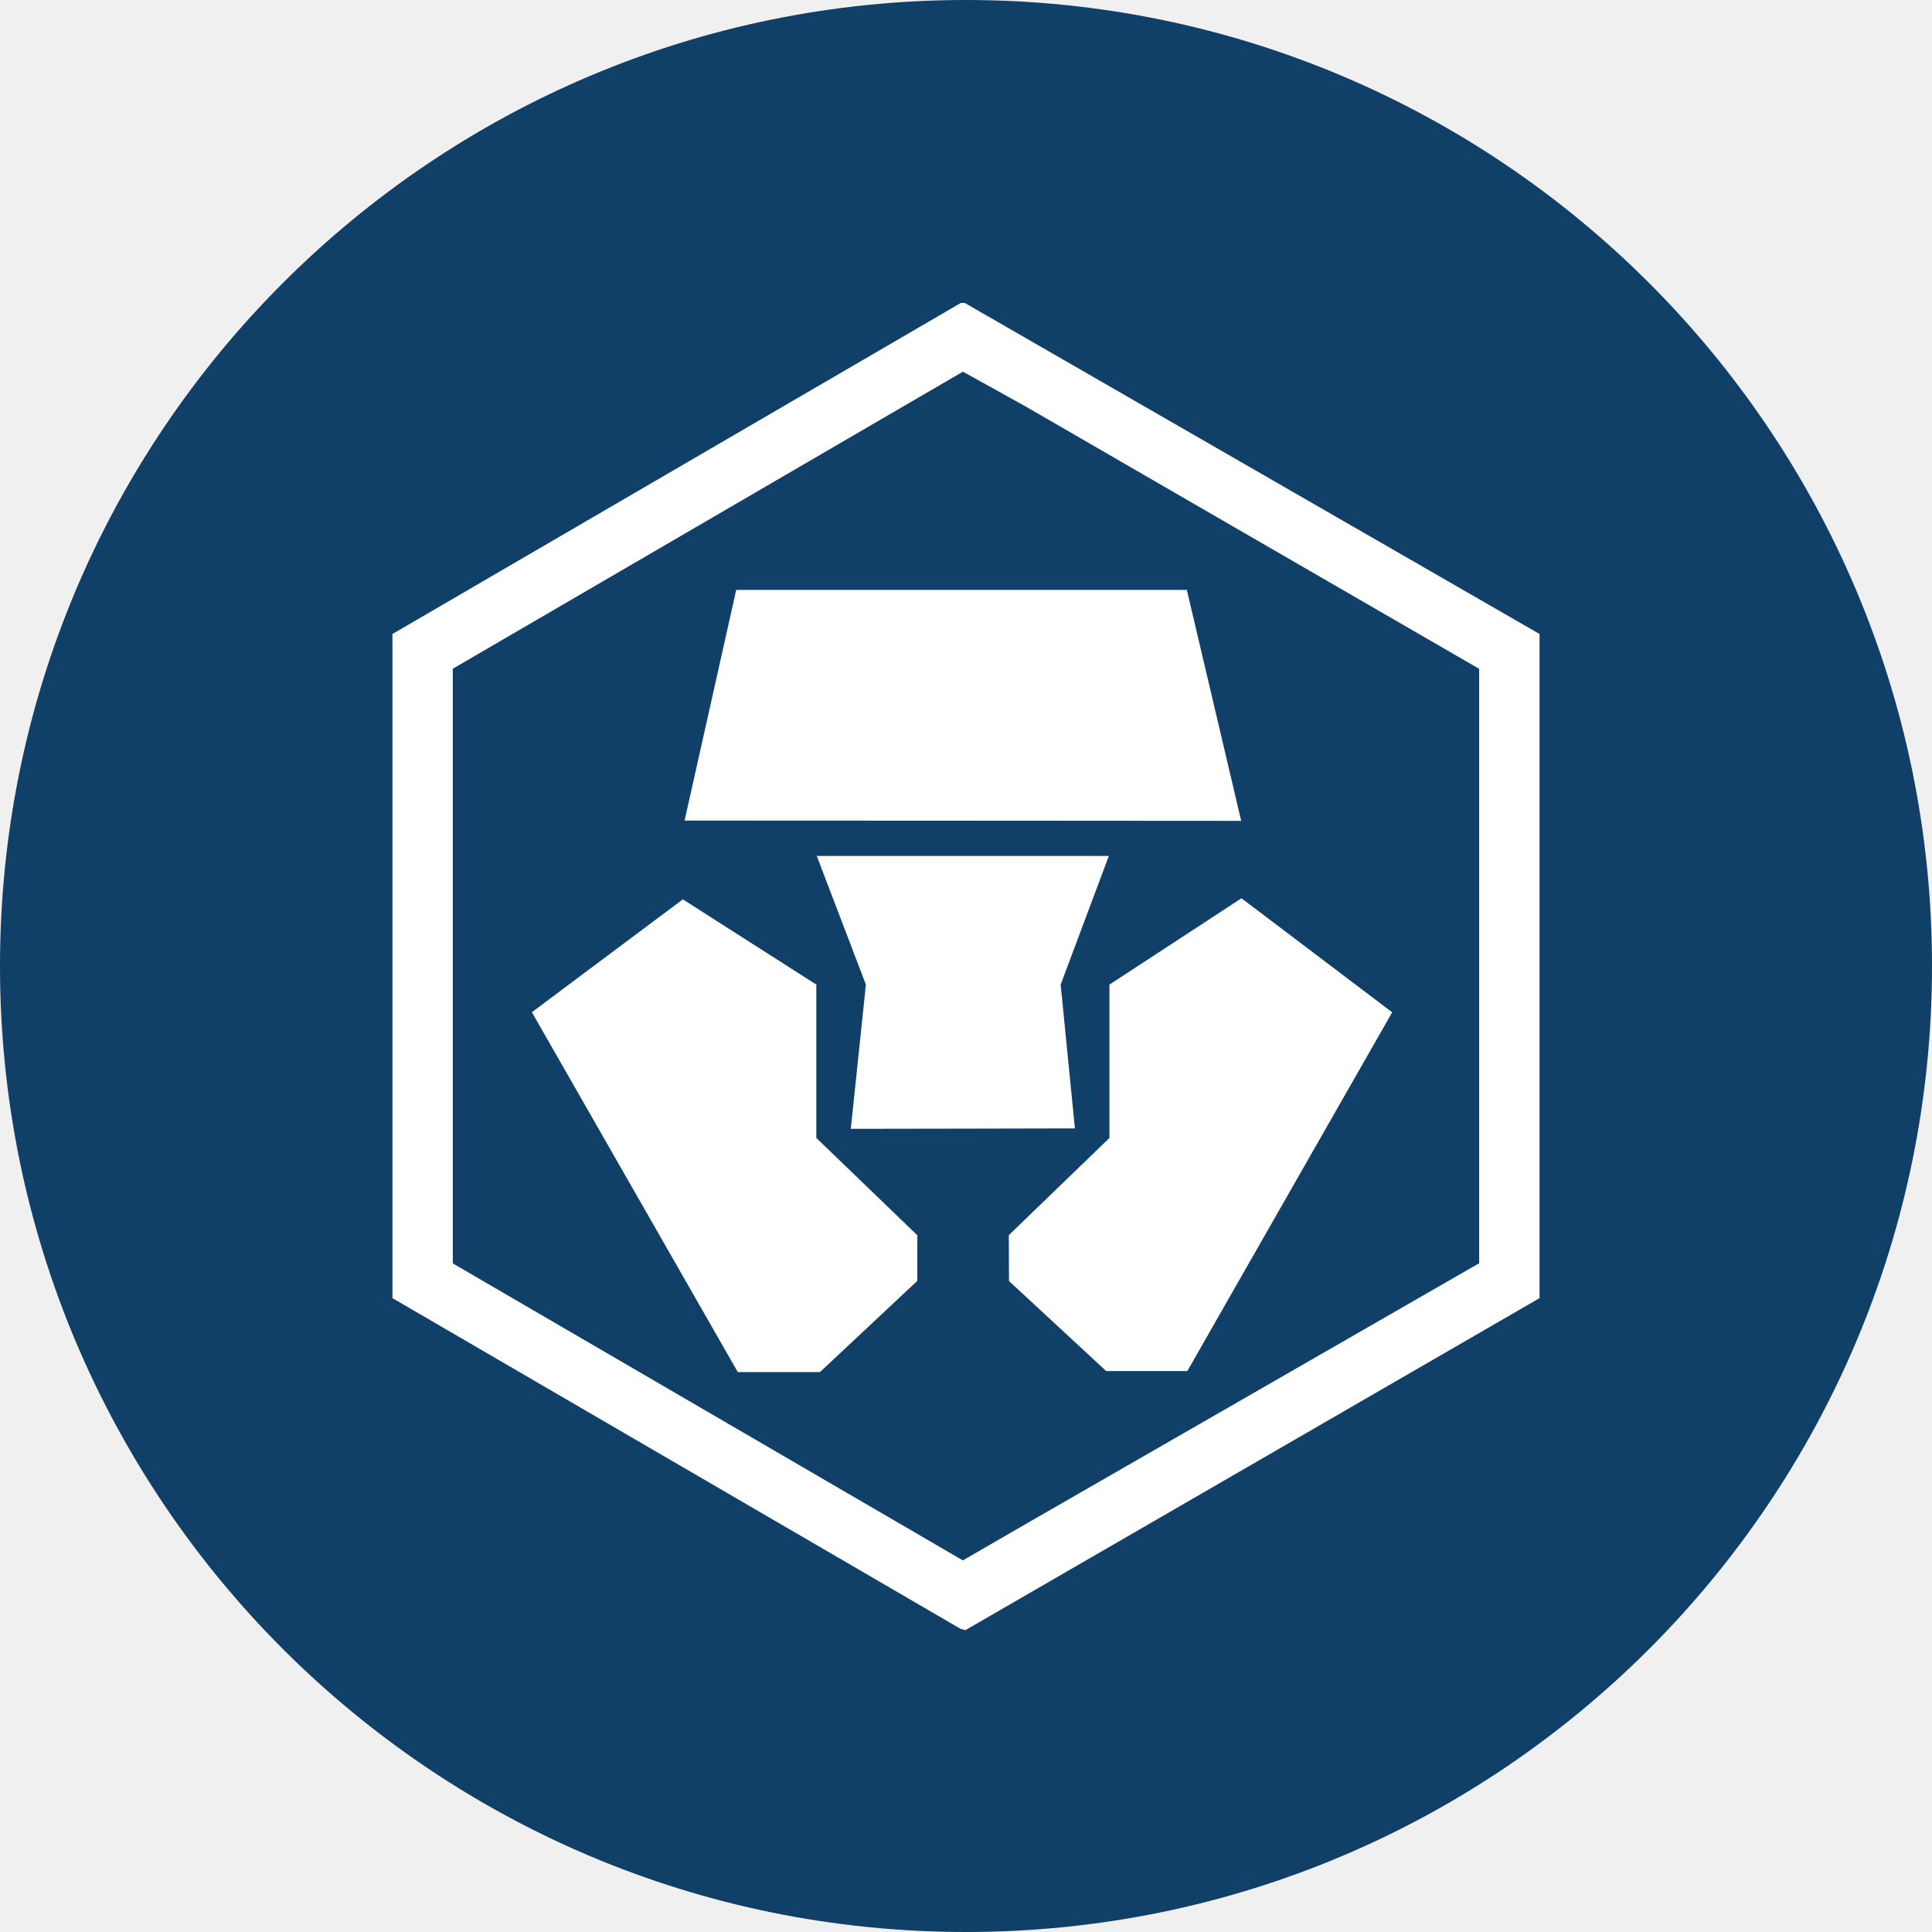
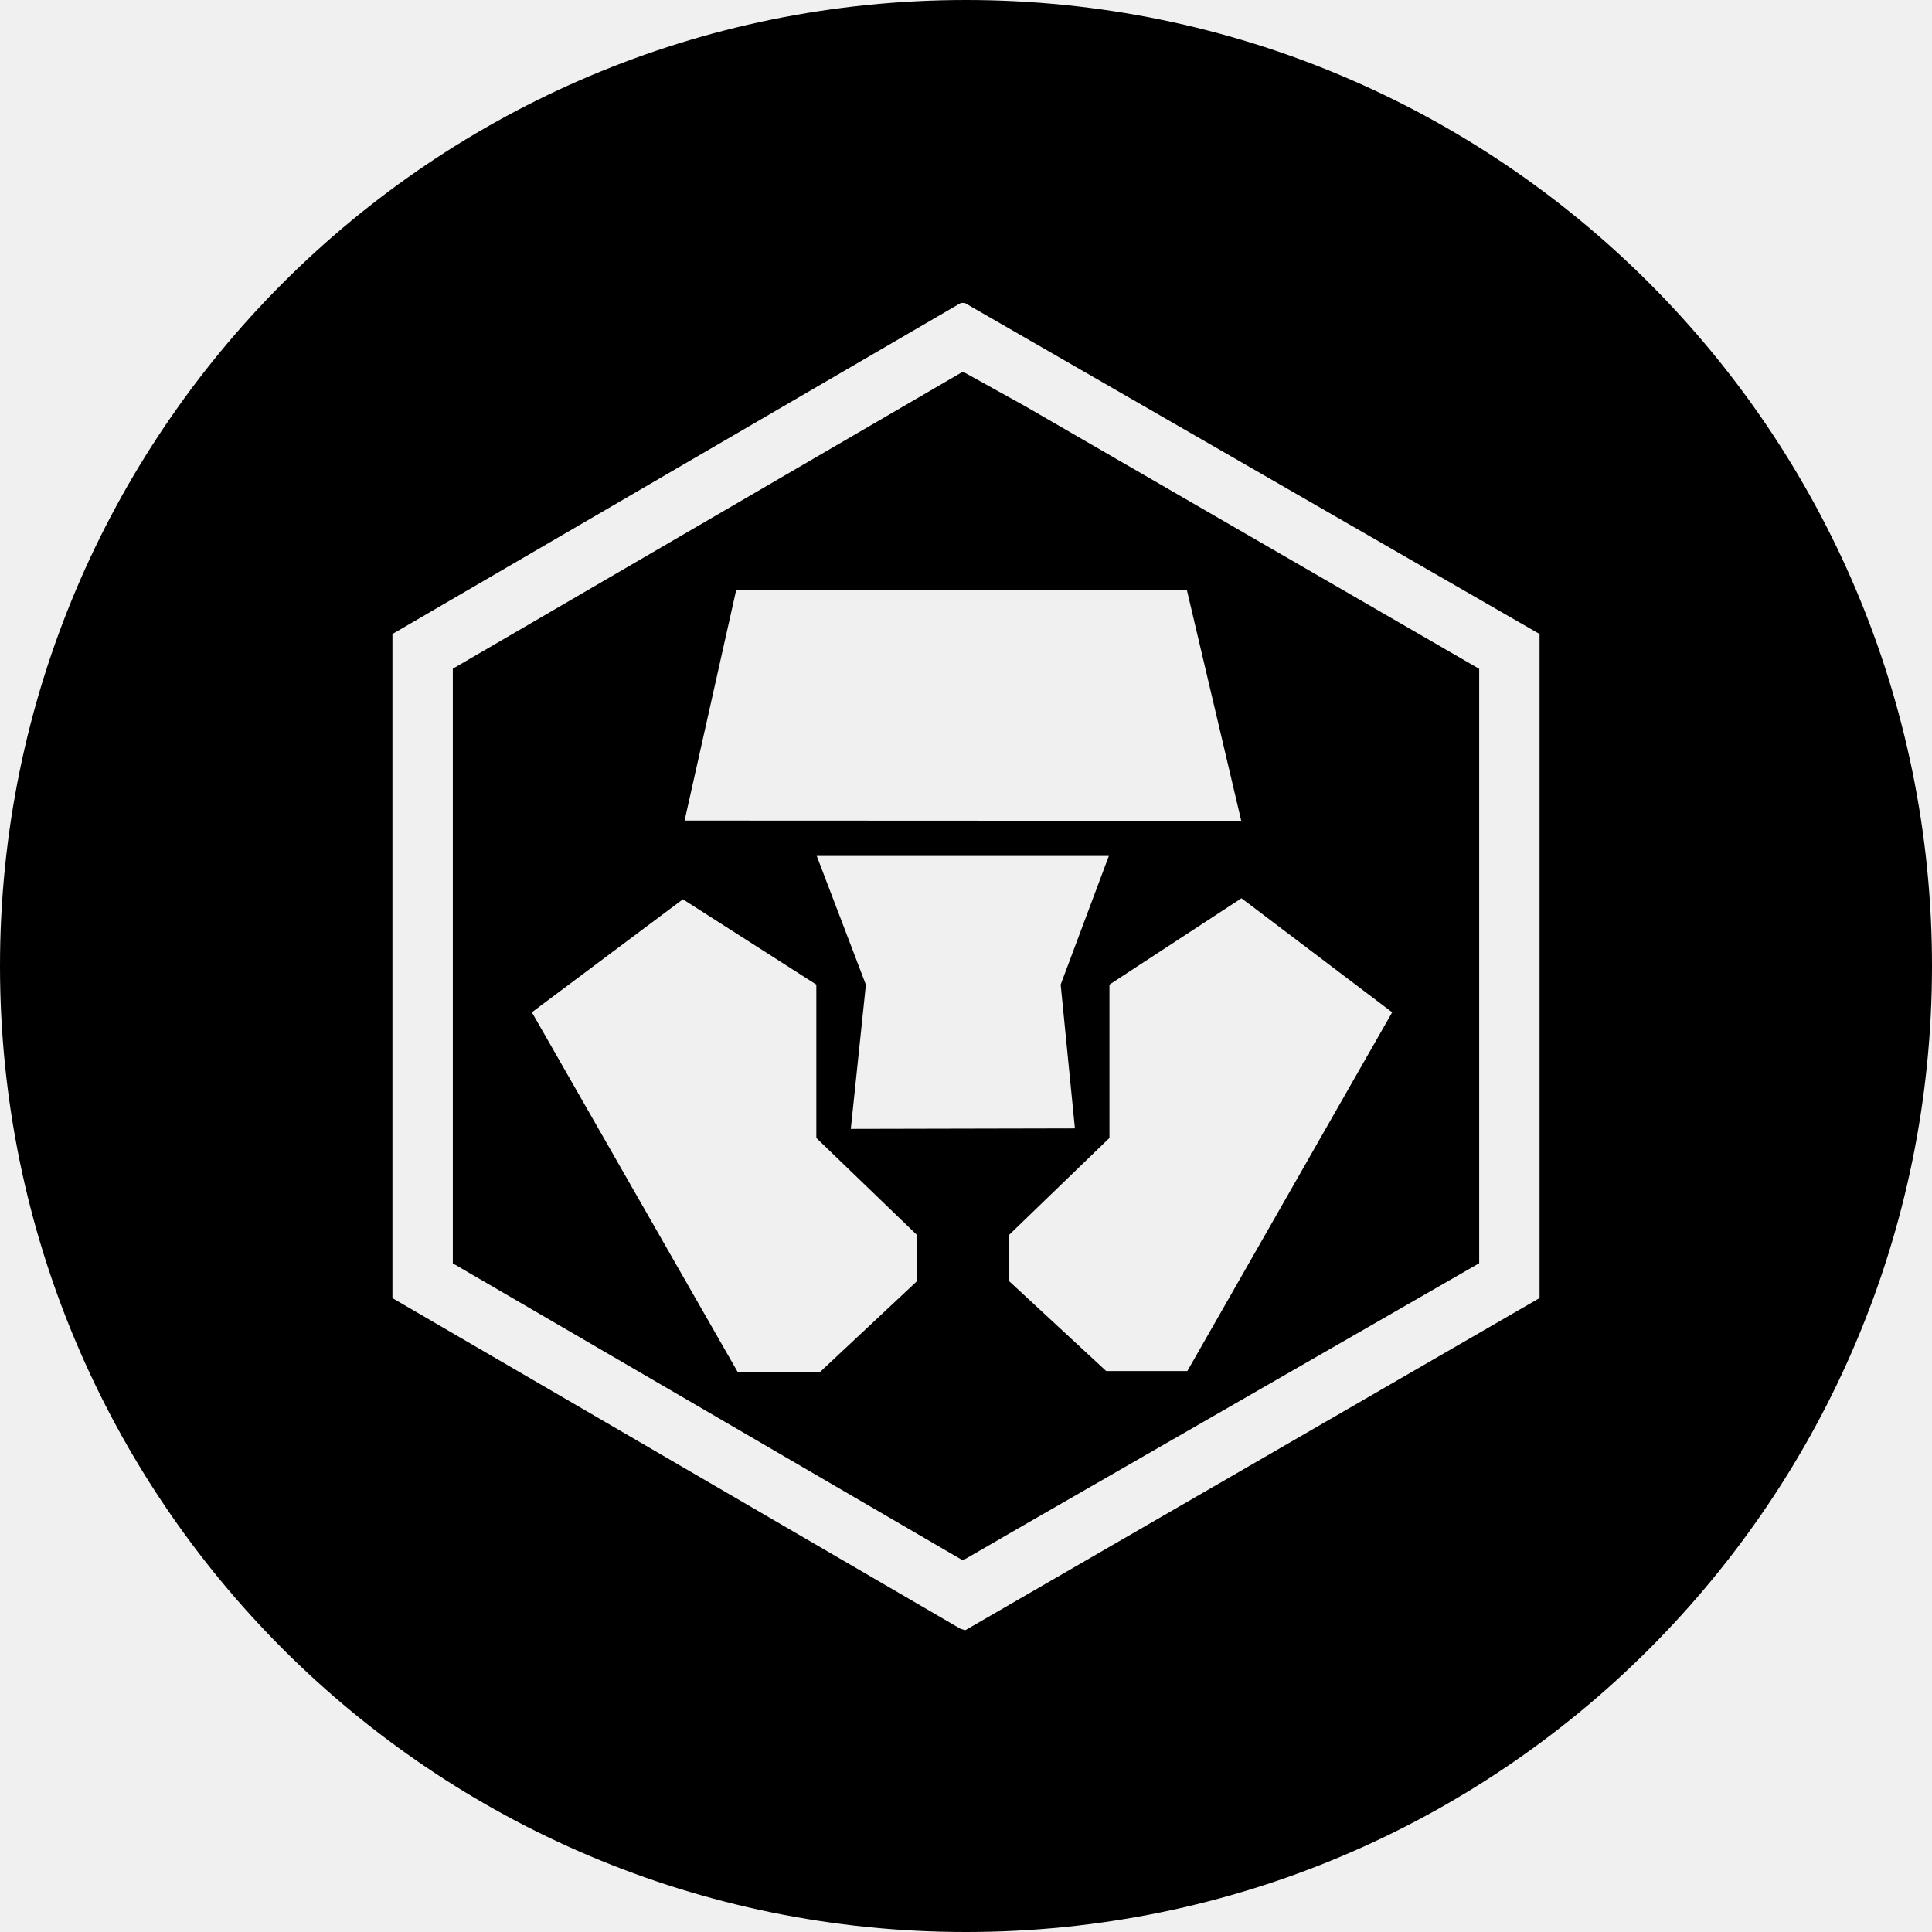
<svg xmlns="http://www.w3.org/2000/svg" viewBox="0 0 32 32">
-   <g fill="none" fill-rule="evenodd">
-     <circle cx="16" cy="16" r="16" fill="#103F68" />
-     <path fill="#FFF" fill-rule="nonzero" d="M15.98 5.018l9.52 5.483v11L15.991 27l-.077-.019-9.414-5.48v-11l9.414-5.483h.066zm-.031 1.138L7.5 11.076v9.85l8.448 4.919 1.032-.597 7.52-4.325v-9.845l-7.52-4.35-1.031-.572zm-7.14 10.61l2.501-1.87 2.211 1.412v2.54l1.673 1.612-.001.756-1.612 1.51H12.22l-3.41-5.96zm7.903 4.452l-.003-.76 1.667-1.61v-2.54l2.187-1.43 2.496 1.889-3.393 5.942h-1.344l-1.61-1.491zm-2.37-4.91l-.814-2.131h4.838l-.798 2.131.236 2.382-1.867.004-1.845.003.25-2.389zm1.595-2.715l-4.598-.002.855-3.82h7.464l.9 3.825-4.621-.003z" />
-   </g>
+   <path fill-rule="evenodd" d="M16 32C7.163 32 0 24.837 0 16S7.163 0 16 0s16 7.163 16 16-7.163 16-16 16zm-.02-26.982h-.066L6.5 10.501v11l9.414 5.48.077.019 9.509-5.5V10.501l-9.52-5.483zm-.031 1.138l1.031.572 7.52 4.35v9.845l-7.52 4.325-1.032.597-8.448-4.92v-9.849l8.449-4.92zm-7.14 10.61l3.41 5.96h1.362l1.612-1.51v-.756l-1.672-1.612v-2.54l-2.21-1.413-2.502 1.872zm7.903 4.452l1.61 1.491h1.344l3.393-5.942-2.496-1.889-2.187 1.43v2.54l-1.667 1.61.003.76zm-2.37-4.91l-.25 2.39 1.845-.004 1.867-.004-.236-2.382.798-2.131h-4.838l.813 2.131zm1.595-2.715l4.622.003-.901-3.825h-7.464l-.855 3.82 4.598.002z" />
</svg>
